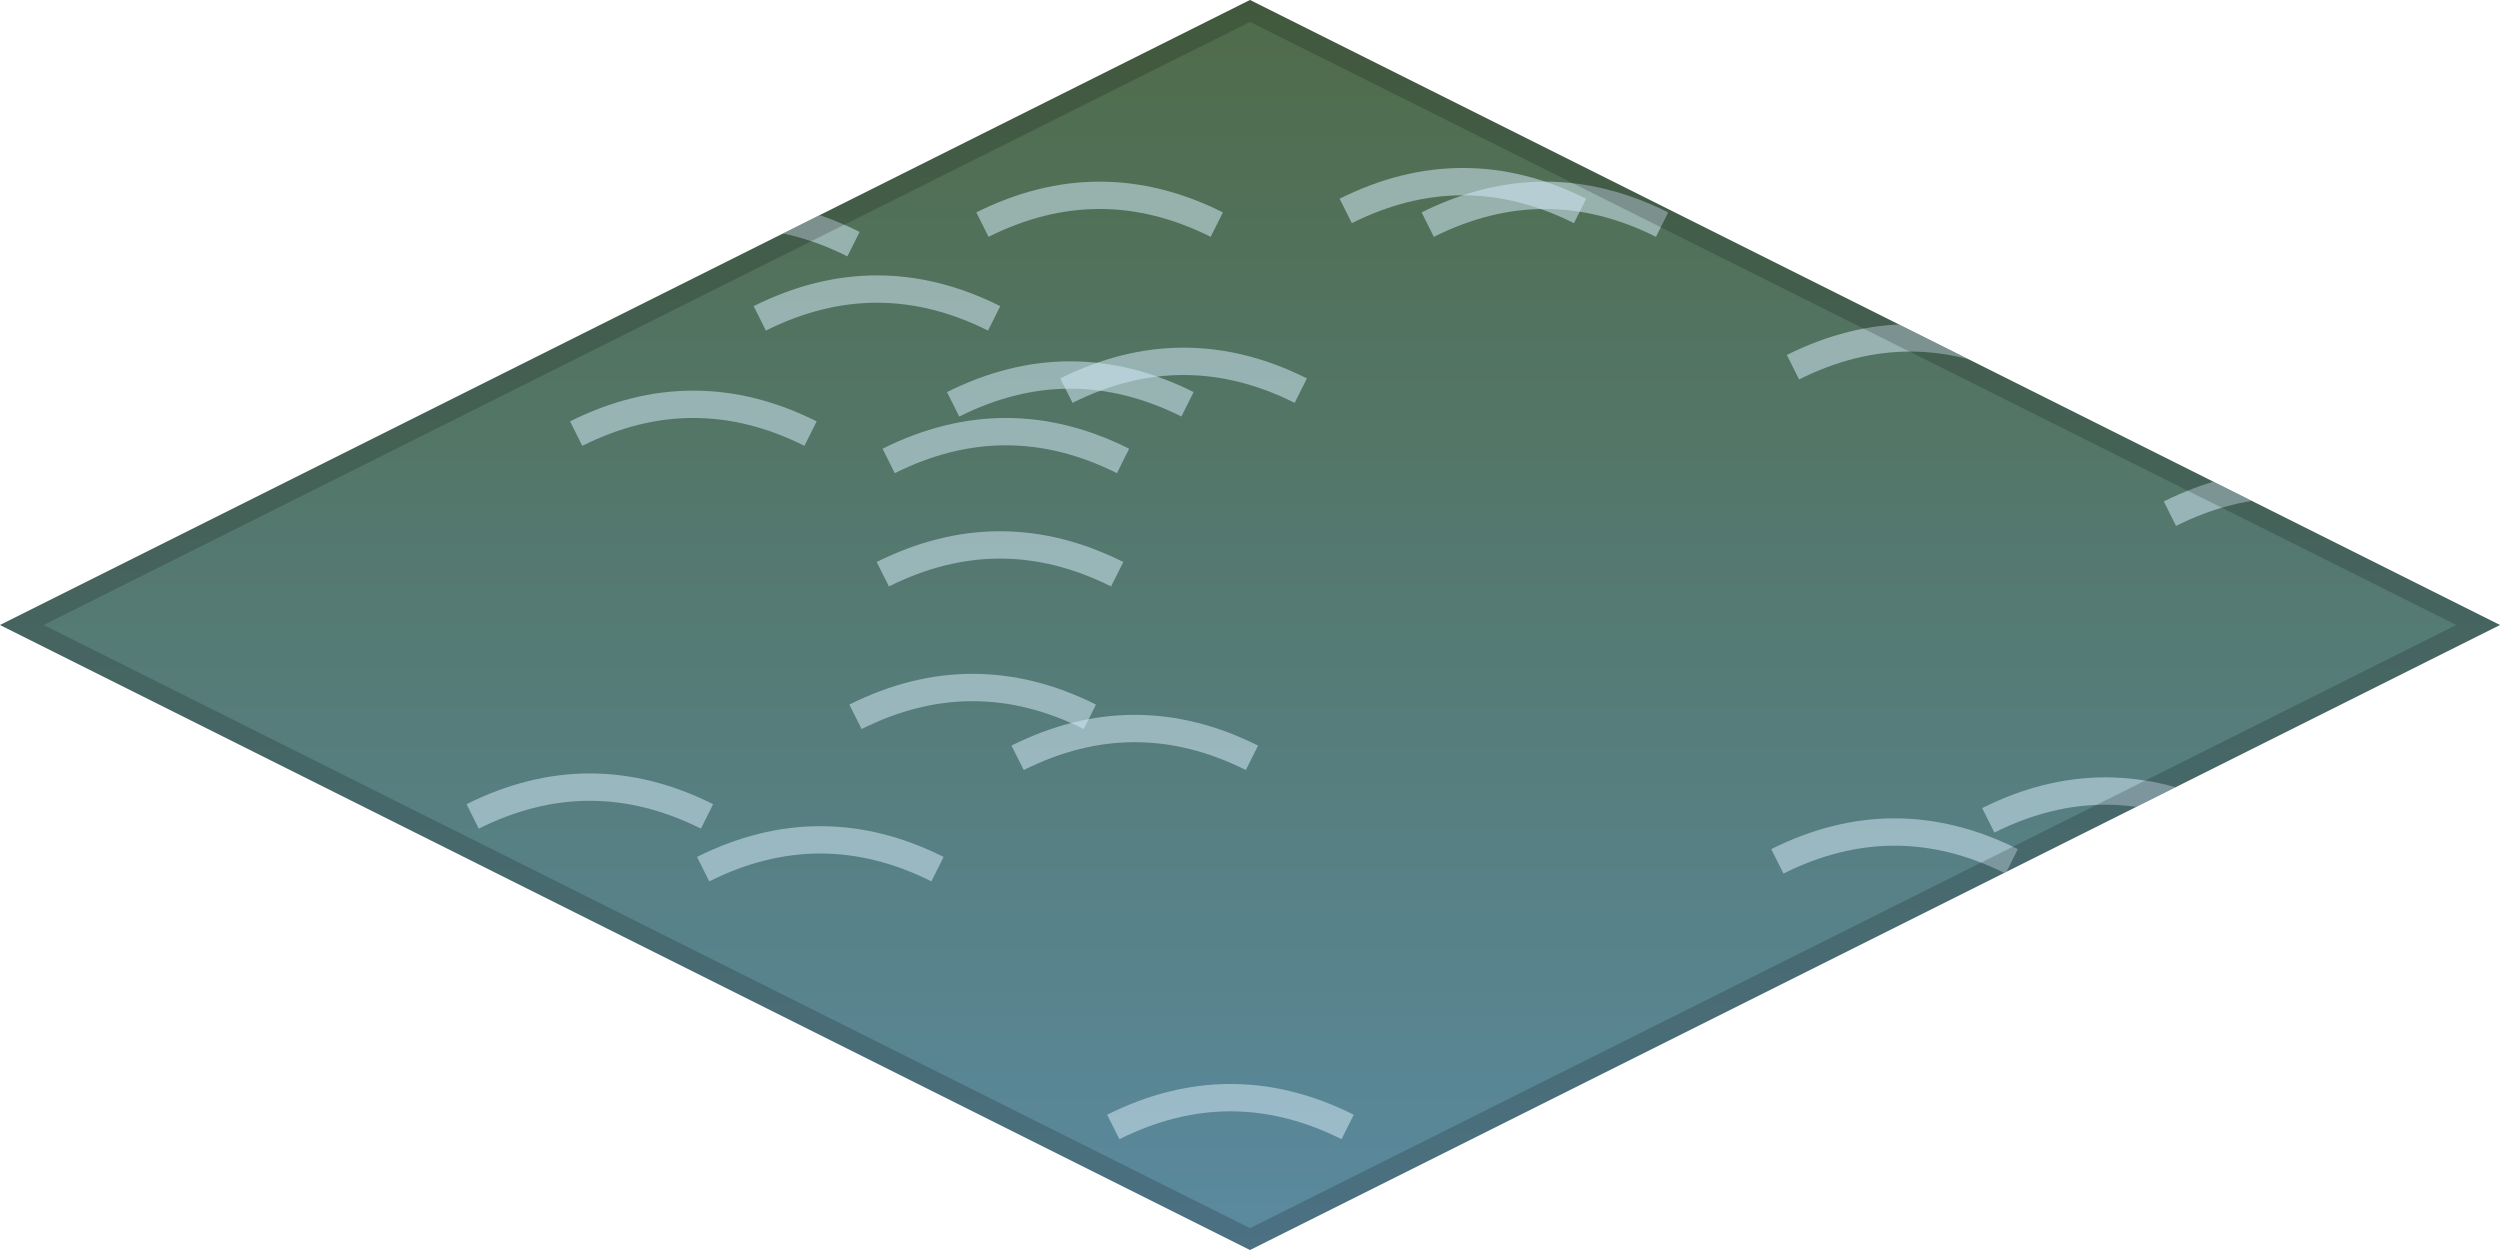
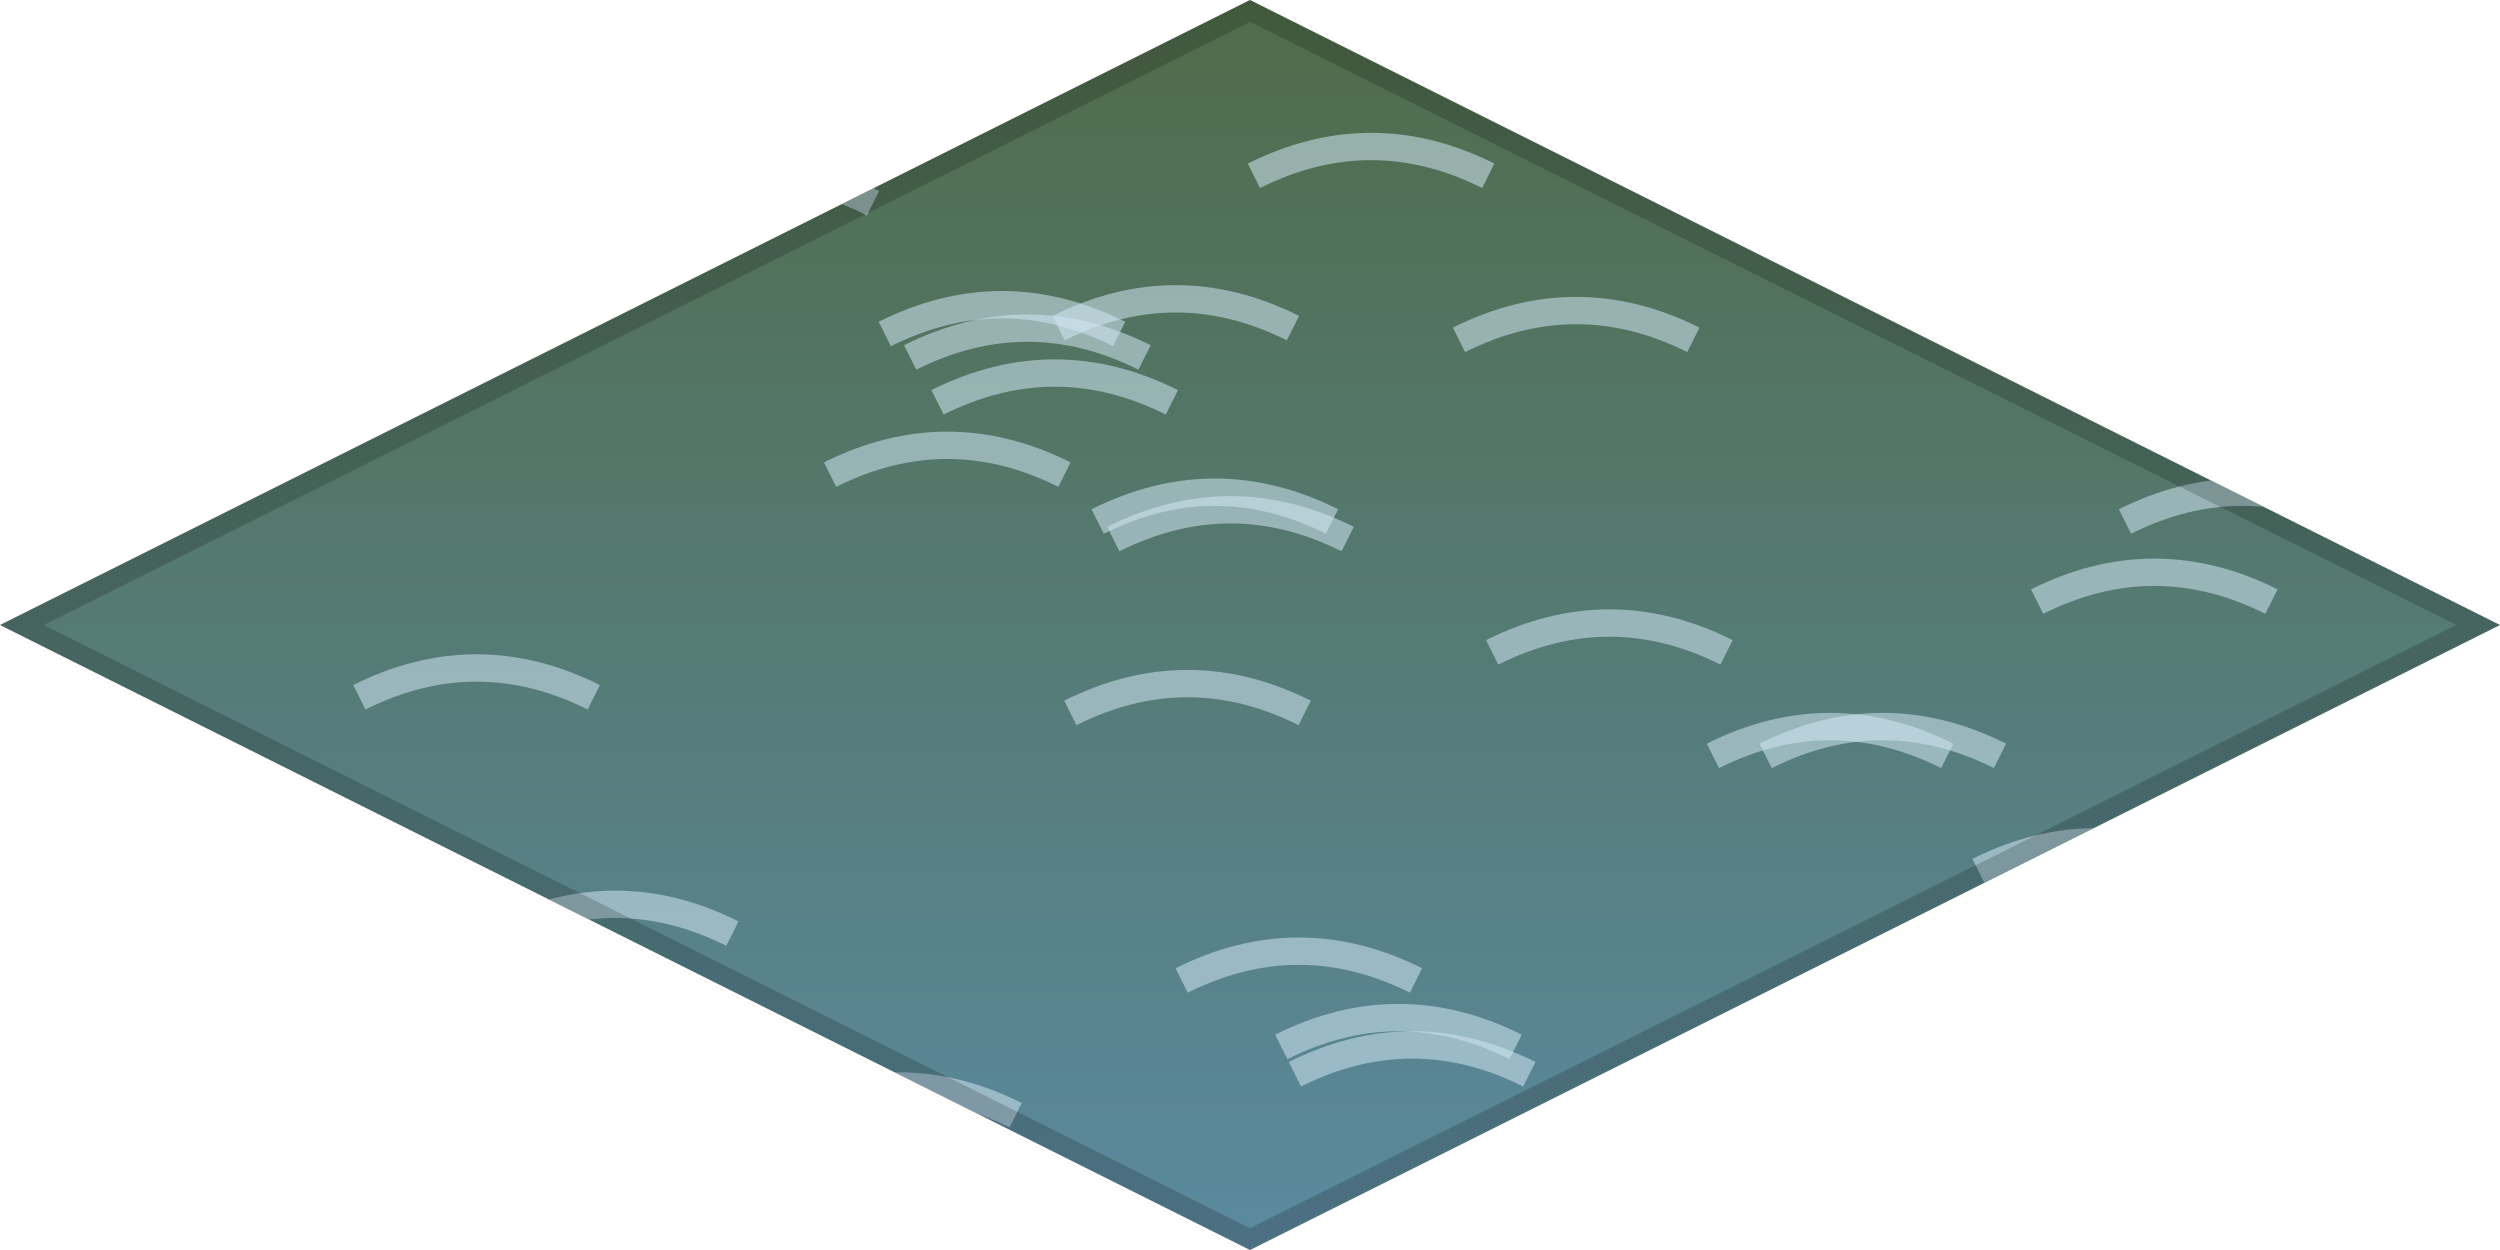
<svg xmlns="http://www.w3.org/2000/svg" width="128" height="64" viewBox="0 0 128 64">
  <defs>
    <linearGradient id="tg" x1="0" y1="0" x2="0" y2="1">
      <stop offset="0" stop-color="#4F6B49" stop-opacity="1" />
      <stop offset="1" stop-color="#5B8AA0" stop-opacity="1" />
    </linearGradient>
    <clipPath id="dia">
      <path d="M64,0 L128,32 L64,64 L0,32 Z" />
    </clipPath>
    <filter id="blur4" x="-50%" y="-50%" width="200%" height="200%">
      <feGaussianBlur stdDeviation="4" />
    </filter>
    <filter id="blur2" x="-50%" y="-50%" width="200%" height="200%">
      <feGaussianBlur stdDeviation="2" />
    </filter>
    <filter id="blur8" x="-80%" y="-80%" width="260%" height="260%">
      <feGaussianBlur stdDeviation="8" />
    </filter>
  </defs>
  <g clip-path="url(#dia)">
    <rect width="128" height="64" fill="url(#tg)" />
-     <path d="M73.1,11.5 q6,-3 12,0" stroke="#CFE6F2" stroke-width="1.4" fill="none" opacity=".55" />
-     <path d="M45.5,23.6 q6,-3 12,0" stroke="#CFE6F2" stroke-width="1.4" fill="none" opacity=".55" />
-     <path d="M29.5,22.2 q6,-3 12,0" stroke="#CFE6F2" stroke-width="1.4" fill="none" opacity=".55" />
-     <path d="M45.2,29.4 q6,-3 12,0" stroke="#CFE6F2" stroke-width="1.4" fill="none" opacity=".55" />
-     <path d="M91.8,18.8 q6,-3 12,0" stroke="#CFE6F2" stroke-width="1.4" fill="none" opacity=".55" />
-     <path d="M33.3,7.3 q6,-3 12,0" stroke="#CFE6F2" stroke-width="1.4" fill="none" opacity=".55" />
-     <path d="M114.4,46.1 q6,-3 12,0" stroke="#CFE6F2" stroke-width="1.4" fill="none" opacity=".55" />
-     <path d="M48.8,20.7 q6,-3 12,0" stroke="#CFE6F2" stroke-width="1.4" fill="none" opacity=".55" />
-     <path d="M111.1,26.3 q6,-3 12,0" stroke="#CFE6F2" stroke-width="1.4" fill="none" opacity=".55" />
-     <path d="M52.1,38.8 q6,-3 12,0" stroke="#CFE6F2" stroke-width="1.4" fill="none" opacity=".55" />
-     <path d="M38.9,16.3 q6,-3 12,0" stroke="#CFE6F2" stroke-width="1.4" fill="none" opacity=".55" />
-     <path d="M11.9,50.7 q6,-3 12,0" stroke="#CFE6F2" stroke-width="1.4" fill="none" opacity=".55" />
-     <path d="M91.0,44.1 q6,-3 12,0" stroke="#CFE6F2" stroke-width="1.4" fill="none" opacity=".55" />
-     <path d="M50.3,11.5 q6,-3 12,0" stroke="#CFE6F2" stroke-width="1.4" fill="none" opacity=".55" />
-     <path d="M57.0,57.7 q6,-3 12,0" stroke="#CFE6F2" stroke-width="1.4" fill="none" opacity=".55" />
-     <path d="M31.7,12.5 q6,-3 12,0" stroke="#CFE6F2" stroke-width="1.4" fill="none" opacity=".55" />
-     <path d="M116.4,52.4 q6,-3 12,0" stroke="#CFE6F2" stroke-width="1.4" fill="none" opacity=".55" />
-     <path d="M24.2,41.8 q6,-3 12,0" stroke="#CFE6F2" stroke-width="1.4" fill="none" opacity=".55" />
-     <path d="M119.1,58.0 q6,-3 12,0" stroke="#CFE6F2" stroke-width="1.4" fill="none" opacity=".55" />
-     <path d="M101.8,42.0 q6,-3 12,0" stroke="#CFE6F2" stroke-width="1.4" fill="none" opacity=".55" />
-     <path d="M21.5,57.8 q6,-3 12,0" stroke="#CFE6F2" stroke-width="1.4" fill="none" opacity=".55" />
-     <path d="M68.9,10.8 q6,-3 12,0" stroke="#CFE6F2" stroke-width="1.4" fill="none" opacity=".55" />
-     <path d="M36.0,44.5 q6,-3 12,0" stroke="#CFE6F2" stroke-width="1.4" fill="none" opacity=".55" />
-     <path d="M54.6,20.0 q6,-3 12,0" stroke="#CFE6F2" stroke-width="1.4" fill="none" opacity=".55" />
-     <path d="M43.8,36.7 q6,-3 12,0" stroke="#CFE6F2" stroke-width="1.4" fill="none" opacity=".55" />
-     <path d="M107.6,7.8 q6,-3 12,0" stroke="#CFE6F2" stroke-width="1.4" fill="none" opacity=".55" />
+     <path d="M48.0,20.6 q6,-3 12,0" stroke="#CFE6F2" stroke-width="1.4" fill="none" opacity=".55" />
+     <path d="M76.4,33.4 q6,-3 12,0" stroke="#CFE6F2" stroke-width="1.4" fill="none" opacity=".55" />
+     <path d="M104.3,30.8 q6,-3 12,0" stroke="#CFE6F2" stroke-width="1.4" fill="none" opacity=".55" />
+     <path d="M108.8,26.7 q6,-3 12,0" stroke="#CFE6F2" stroke-width="1.4" fill="none" opacity=".55" />
+     <path d="M54.8,36.5 q6,-3 12,0" stroke="#CFE6F2" stroke-width="1.4" fill="none" opacity=".55" />
+     <path d="M66.3,55.0 q6,-3 12,0" stroke="#CFE6F2" stroke-width="1.4" fill="none" opacity=".55" />
+     <path d="M32.7,10.4 q6,-3 12,0" stroke="#CFE6F2" stroke-width="1.4" fill="none" opacity=".55" />
+     <path d="M57.0,27.6 q6,-3 12,0" stroke="#CFE6F2" stroke-width="1.4" fill="none" opacity=".55" />
+     <path d="M101.3,44.6 q6,-3 12,0" stroke="#CFE6F2" stroke-width="1.4" fill="none" opacity=".55" />
+     <path d="M88.7,6.0 q6,-3 12,0" stroke="#CFE6F2" stroke-width="1.4" fill="none" opacity=".55" />
+     <path d="M45.3,17.1 q6,-3 12,0" stroke="#CFE6F2" stroke-width="1.4" fill="none" opacity=".55" />
+     <path d="M54.2,16.8 q6,-3 12,0" stroke="#CFE6F2" stroke-width="1.4" fill="none" opacity=".55" />
+     <path d="M60.5,50.2 q6,-3 12,0" stroke="#CFE6F2" stroke-width="1.4" fill="none" opacity=".55" />
+     <path d="M90.4,38.7 q6,-3 12,0" stroke="#CFE6F2" stroke-width="1.4" fill="none" opacity=".55" />
+     <path d="M56.2,26.7 q6,-3 12,0" stroke="#CFE6F2" stroke-width="1.4" fill="none" opacity=".55" />
+     <path d="M87.7,38.7 q6,-3 12,0" stroke="#CFE6F2" stroke-width="1.4" fill="none" opacity=".55" />
+     <path d="M74.7,17.4 q6,-3 12,0" stroke="#CFE6F2" stroke-width="1.4" fill="none" opacity=".55" />
+     <path d="M46.6,18.3 q6,-3 12,0" stroke="#CFE6F2" stroke-width="1.4" fill="none" opacity=".55" />
+     <path d="M65.6,53.6 q6,-3 12,0" stroke="#CFE6F2" stroke-width="1.4" fill="none" opacity=".55" />
+     <path d="M25.5,47.8 q6,-3 12,0" stroke="#CFE6F2" stroke-width="1.4" fill="none" opacity=".55" />
+     <path d="M42.5,24.3 q6,-3 12,0" stroke="#CFE6F2" stroke-width="1.4" fill="none" opacity=".55" />
+     <path d="M40.0,57.1 q6,-3 12,0" stroke="#CFE6F2" stroke-width="1.4" fill="none" opacity=".55" />
+     <path d="M18.4,35.7 q6,-3 12,0" stroke="#CFE6F2" stroke-width="1.4" fill="none" opacity=".55" />
+     <path d="M27.9,11.6 q6,-3 12,0" stroke="#CFE6F2" stroke-width="1.4" fill="none" opacity=".55" />
+     <path d="M110.9,18.4 q6,-3 12,0" stroke="#CFE6F2" stroke-width="1.4" fill="none" opacity=".55" />
+     <path d="M64.2,9.0 q6,-3 12,0" stroke="#CFE6F2" stroke-width="1.4" fill="none" opacity=".55" />
    <path d="M64,0 L128,32 L64,64 L0,32 Z" fill="none" stroke="#000" stroke-width="2" opacity=".18" />
  </g>
</svg>
